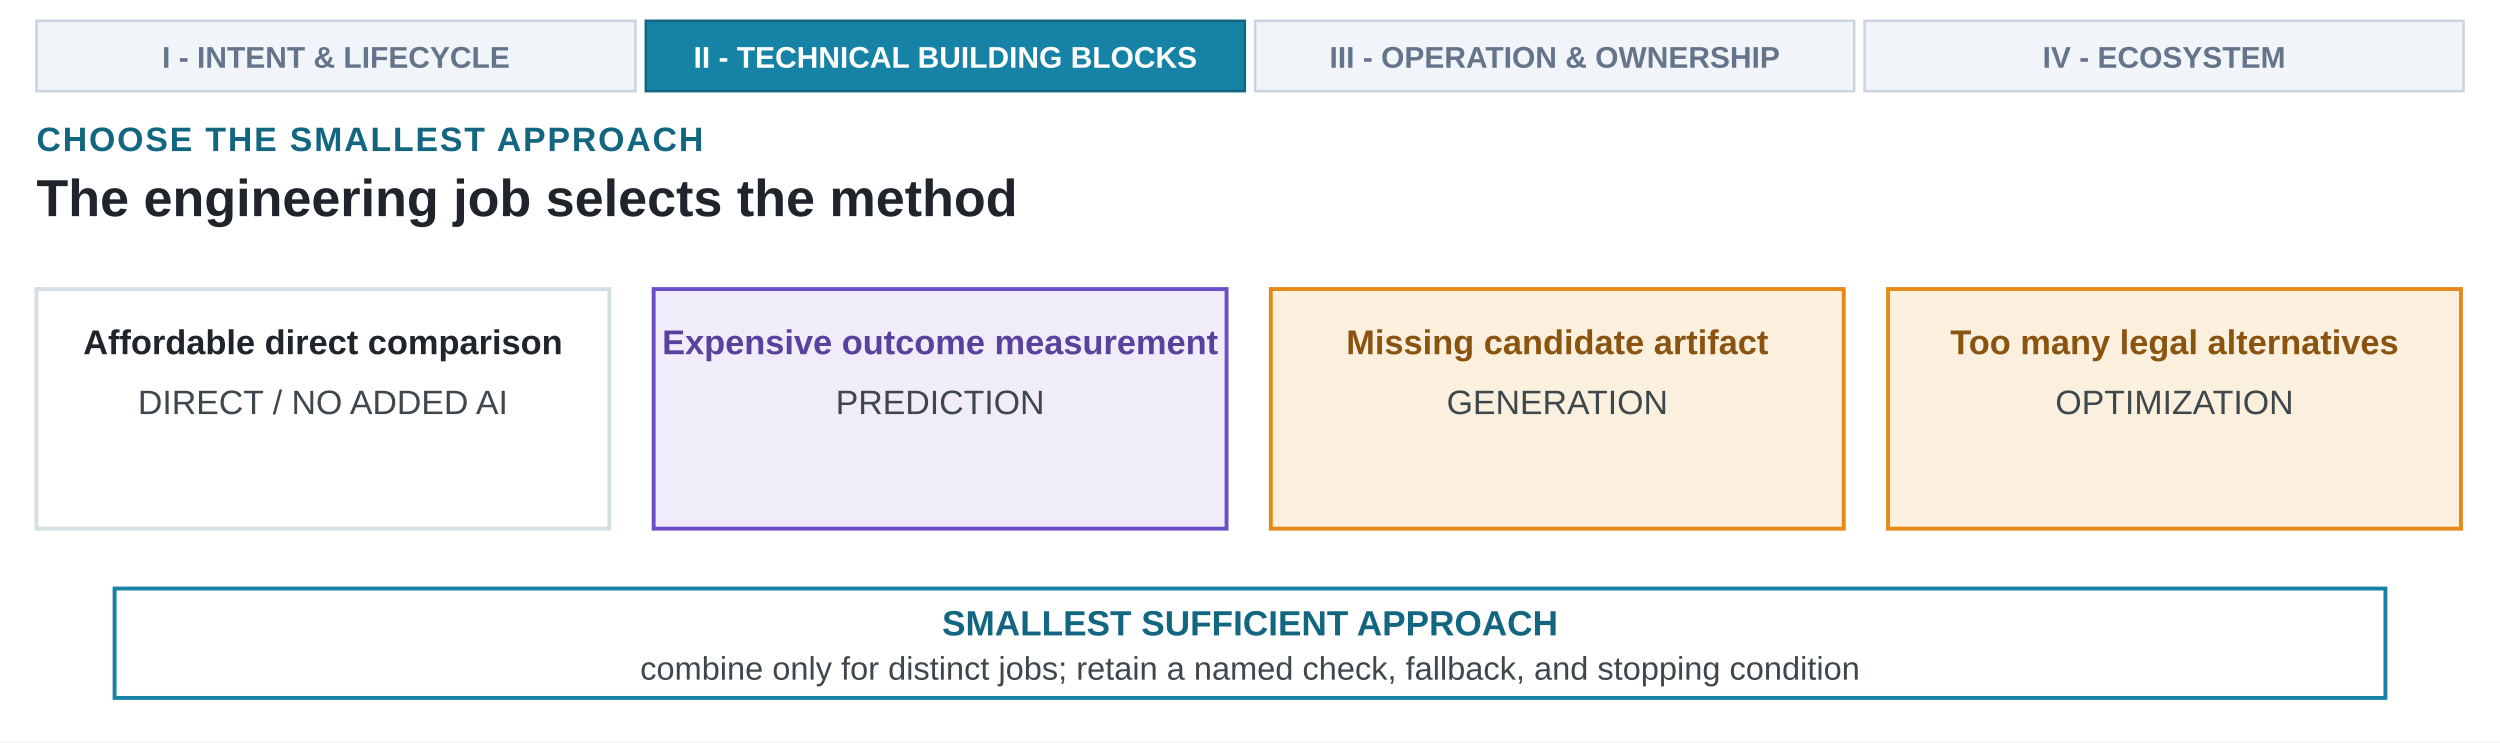
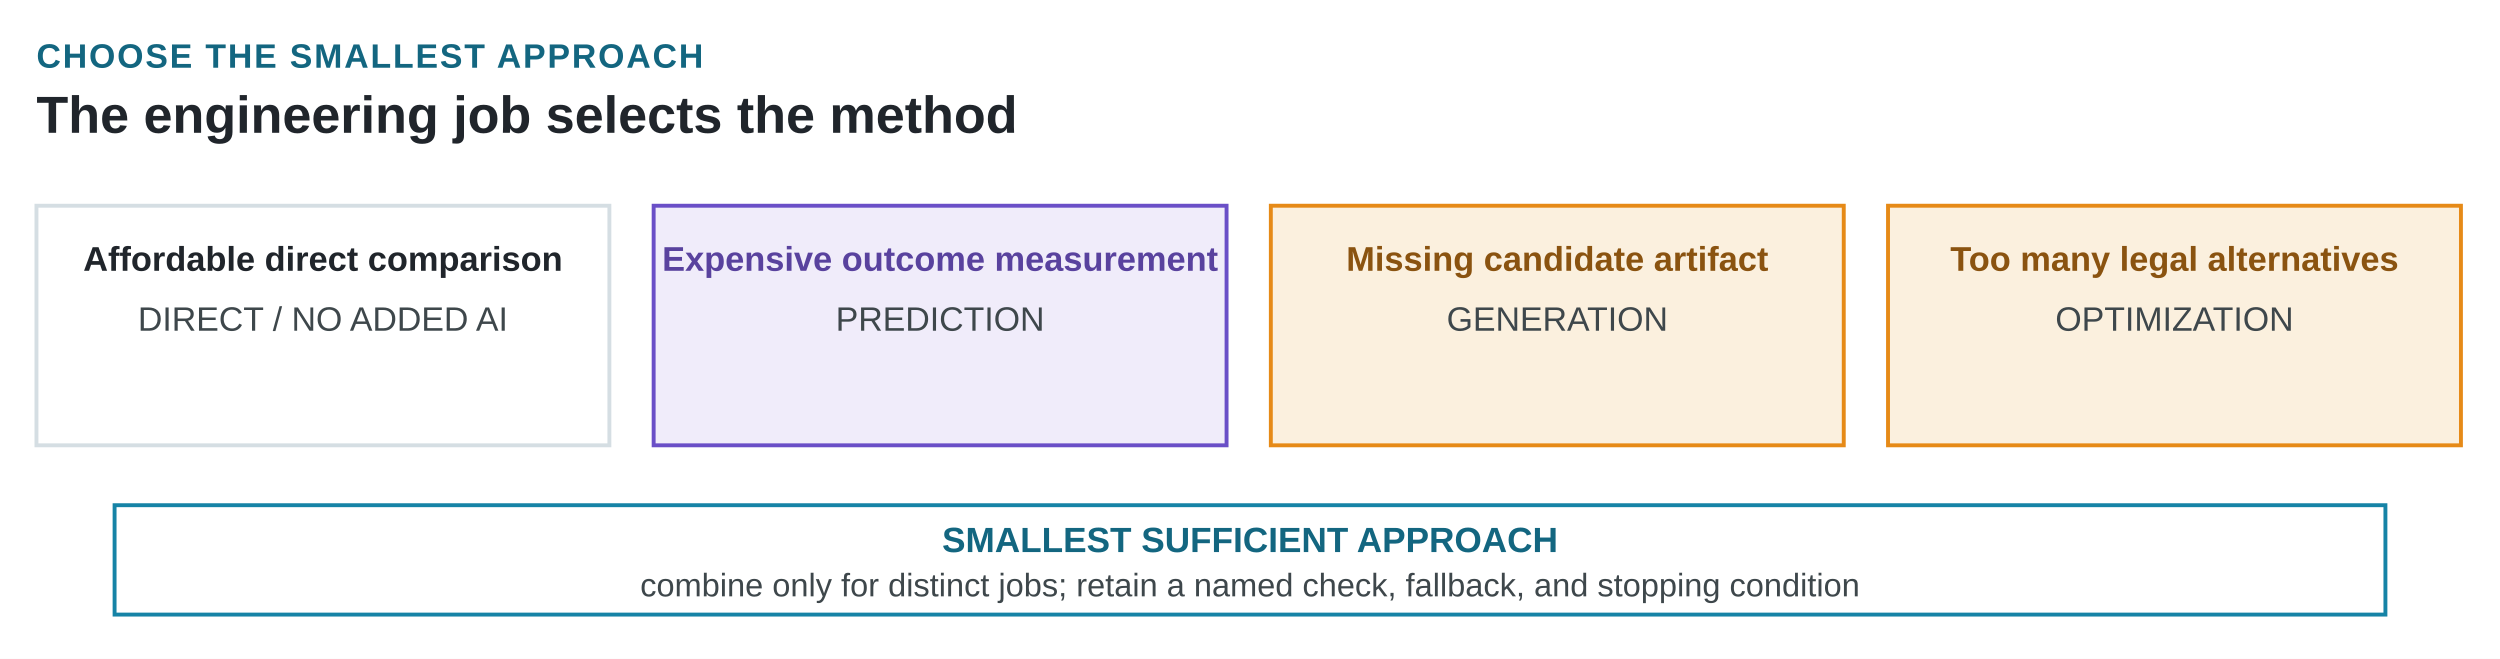
- <svg xmlns="http://www.w3.org/2000/svg" viewBox="0 0 960 285" role="img" aria-labelledby="cover-title-5 cover-desc-5">
+ <svg xmlns="http://www.w3.org/2000/svg" viewBox="0 32 960 253" role="img" aria-labelledby="cover-title-5 cover-desc-5">
  <defs>
    <marker id="arrow-ink" viewBox="0 0 10 10" refX="8" refY="5" markerWidth="7" markerHeight="7" orient="auto">
      <path d="M 0 1 L 9 5 L 0 9 Z" fill="#20252B" />
    </marker>
  </defs>
  <rect x="0" y="0" width="960" height="285" fill="#FFFFFF" />
-   <rect x="14.0" y="8" width="230.0" height="27" fill="#F1F5F9" stroke="#CBD5E1" stroke-width="1.0" />
-   <text x="129.0" y="26" text-anchor="middle" font-family="Arial, Helvetica, sans-serif" font-size="11.5" font-weight="600" fill="#64748B">I - INTENT &amp; LIFECYCLE</text>
-   <rect x="248.0" y="8" width="230.0" height="27" fill="#1683A6" stroke="#136680" stroke-width="1.0" />
-   <text x="363.0" y="26" text-anchor="middle" font-family="Arial, Helvetica, sans-serif" font-size="11.5" font-weight="700" fill="#FFFFFF">II - TECHNICAL BUILDING BLOCKS</text>
-   <rect x="482.0" y="8" width="230.0" height="27" fill="#F1F5F9" stroke="#CBD5E1" stroke-width="1.0" />
-   <text x="597.0" y="26" text-anchor="middle" font-family="Arial, Helvetica, sans-serif" font-size="11.5" font-weight="600" fill="#64748B">III - OPERATION &amp; OWNERSHIP</text>
-   <rect x="716.0" y="8" width="230.0" height="27" fill="#F1F5F9" stroke="#CBD5E1" stroke-width="1.0" />
-   <text x="831.0" y="26" text-anchor="middle" font-family="Arial, Helvetica, sans-serif" font-size="11.5" font-weight="600" fill="#64748B">IV - ECOSYSTEM</text>
  <text x="14" y="58" text-anchor="start" font-family="Arial, Helvetica, sans-serif" font-size="13" font-weight="700" fill="#136680" letter-spacing="0.7">CHOOSE THE SMALLEST APPROACH</text>
  <text x="14" y="83" text-anchor="start" font-family="Arial, Helvetica, sans-serif" font-size="20" font-weight="700" fill="#20252B">The engineering job selects the method</text>
  <rect x="14" y="111" width="220" height="92" fill="#FFFFFF" stroke="#D5DEE3" stroke-width="1.5" />
  <text x="124.0" y="136" text-anchor="middle" font-family="Arial, Helvetica, sans-serif" font-size="13.2" font-weight="700" fill="#20252B">Affordable direct comparison</text>
  <text x="124.0" y="159" text-anchor="middle" font-family="Arial, Helvetica, sans-serif" font-size="13" font-weight="400" fill="#3E474B">DIRECT / NO ADDED AI</text>
  <rect x="251" y="111" width="220" height="92" fill="#F0ECFA" stroke="#6A4FC7" stroke-width="1.5" />
  <text x="361.0" y="136" text-anchor="middle" font-family="Arial, Helvetica, sans-serif" font-size="13.2" font-weight="700" fill="#59429E">Expensive outcome measurement</text>
  <text x="361.0" y="159" text-anchor="middle" font-family="Arial, Helvetica, sans-serif" font-size="13" font-weight="400" fill="#3E474B">PREDICTION</text>
  <rect x="488" y="111" width="220" height="92" fill="#FBF0DE" stroke="#E68A17" stroke-width="1.5" />
  <text x="598.0" y="136" text-anchor="middle" font-family="Arial, Helvetica, sans-serif" font-size="13.2" font-weight="700" fill="#8A5310">Missing candidate artifact</text>
  <text x="598.0" y="159" text-anchor="middle" font-family="Arial, Helvetica, sans-serif" font-size="13" font-weight="400" fill="#3E474B">GENERATION</text>
  <rect x="725" y="111" width="220" height="92" fill="#FBF0DE" stroke="#E68A17" stroke-width="1.5" />
  <text x="835.0" y="136" text-anchor="middle" font-family="Arial, Helvetica, sans-serif" font-size="13.2" font-weight="700" fill="#8A5310">Too many legal alternatives</text>
  <text x="835.0" y="159" text-anchor="middle" font-family="Arial, Helvetica, sans-serif" font-size="13" font-weight="400" fill="#3E474B">OPTIMIZATION</text>
  <rect x="44" y="226" width="872" height="42" fill="#FFFFFF" stroke="#1683A6" stroke-width="1.5" />
  <text x="480" y="244" text-anchor="middle" font-family="Arial, Helvetica, sans-serif" font-size="13.5" font-weight="700" fill="#136680">SMALLEST SUFFICIENT APPROACH</text>
  <text x="480" y="261" text-anchor="middle" font-family="Arial, Helvetica, sans-serif" font-size="12.5" font-weight="400" fill="#3E474B">combine only for distinct jobs; retain a named check, fallback, and stopping condition</text>
</svg>
